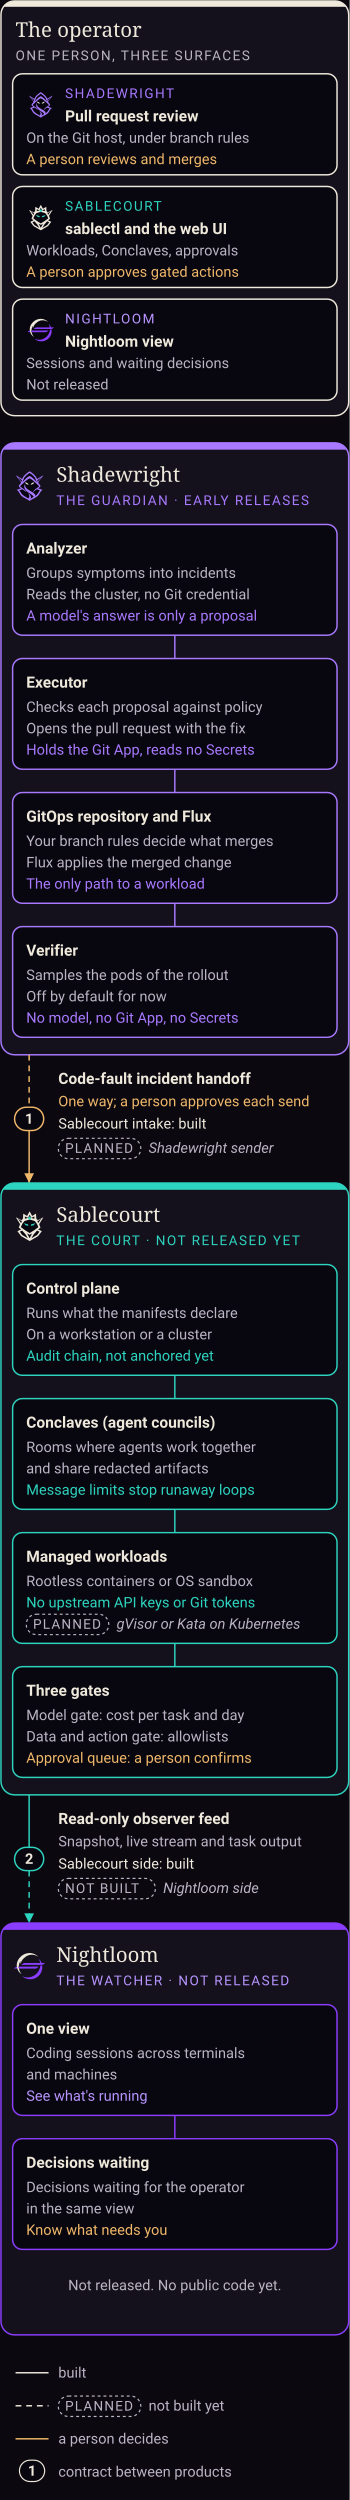
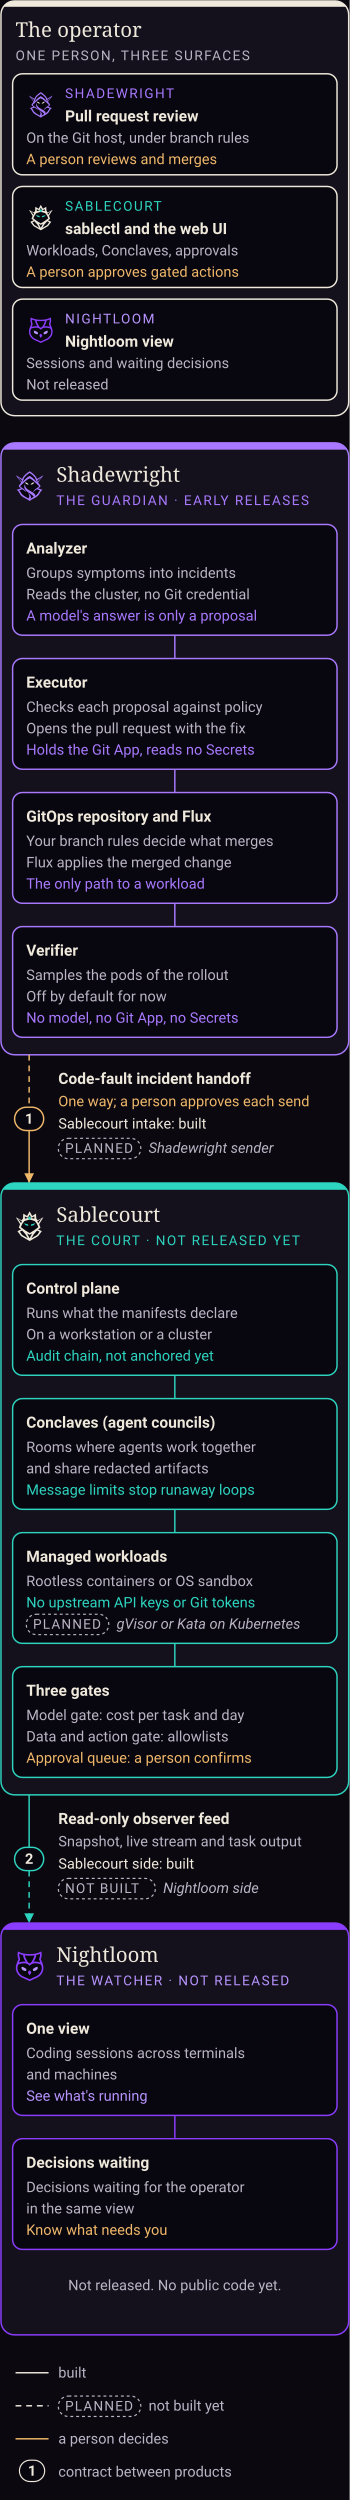
<svg xmlns="http://www.w3.org/2000/svg" viewBox="0 0 360 2574" width="360" height="2574" role="img" aria-labelledby="t d">
  <defs>
    <marker id="arrow-amber" viewBox="0 0 10 10" refX="10" refY="5" markerWidth="10" markerHeight="10" markerUnits="userSpaceOnUse" orient="auto">
      <path d="M0 0L10 5L0 10Z" fill="#F0B86A" />
    </marker>
    <marker id="arrow-jade" viewBox="0 0 10 10" refX="10" refY="5" markerWidth="10" markerHeight="10" markerUnits="userSpaceOnUse" orient="auto">
      <path d="M0 0L10 5L0 10Z" fill="#2DD4BF" />
    </marker>
  </defs>
  <style>
    text { font-family: -apple-system, BlinkMacSystemFont, "Segoe UI", Roboto, "Helvetica Neue", Arial, sans-serif; font-size: 15px; fill: #EFE9DC; }
    .serif { font-family: "Iowan Old Style", Georgia, serif; font-size: 21px; }
    .caps { font-size: 14px; letter-spacing: 1.5px; }
    .t { font-size: 16px; font-weight: 600; }
    .d { fill: #BBB4C5; }
    .p { fill: #F0B86A; }
    .x { fill: #BBB4C5; font-style: italic; }
    .tag { font-size: 14px; letter-spacing: 1.2px; fill: #BBB4C5; }
    .tile { fill: #14111C; }
    .node { fill: #08060E; stroke-width: 1.5; }
    .ln { fill: none; stroke-width: 1.5; }
    .dash { stroke-dasharray: 6 5; }
  </style>
  <rect width="360" height="2574" fill="#0B0810" />
  <clipPath id="c-op">
    <rect x="1" y="1" width="358" height="427" rx="14" />
  </clipPath>
  <rect class="tile" x="1" y="1" width="358" height="427" rx="14" />
  <rect x="1" y="1" width="358" height="6" fill="#EFE9DC" clip-path="url(#c-op)" />
  <rect x="1" y="1" width="358" height="427" rx="14" fill="none" stroke="#EFE9DC" stroke-width="1.5" />
  <text class="serif" x="16" y="38">The operator</text>
  <text class="caps d" x="16" y="62">ONE PERSON, THREE SURFACES</text>
  <rect class="node" x="13" y="76" width="334" height="104" rx="10" stroke="#EFE9DC" />
  <g aria-hidden="true" transform="translate(27 93) scale(0.4688)">
    <path fill="#08060E" d="M32 4C36.5 6.7 40.8 10.3 44 14.5L46 18.6 58 11.5C54.8 17.2 49.6 21.2 48 25.5L51.8 30.3Q53.3 32.4 50.8 34.2L48.2 36.2 56.5 39.1C51.4 41.6 51.6 46.8 47.2 50.6C42.7 54.7 37.1 55.8 32 60C26.9 55.8 21.3 54.7 16.8 50.6C12.4 46.8 12.6 41.6 7.5 39.1L15.8 36.2 13.2 34.2Q10.7 32.4 12.2 30.3L16 25.5C14.4 21.2 9.2 17.2 6 11.5L18 18.6 20 14.5C23.2 10.3 27.5 6.7 32 4Z" />
    <path fill="#A879FF" fill-rule="evenodd" d="M32 4C36.5 6.7 40.8 10.3 44 14.5L46 18.6 58 11.5C54.8 17.2 49.6 21.2 48 25.5L51.8 30.3Q53.3 32.4 50.8 34.2L48.2 36.2 56.5 39.1C51.4 41.6 51.6 46.8 47.2 50.6C42.7 54.7 37.1 55.8 32 60C26.9 55.8 21.3 54.7 16.8 50.6C12.4 46.8 12.6 41.6 7.5 39.1L15.8 36.2 13.2 34.2Q10.7 32.4 12.2 30.3L16 25.5C14.4 21.2 9.2 17.2 6 11.5L18 18.6 20 14.5C23.2 10.3 27.5 6.7 32 4Z M32 7.2C28.2 9.5 25 12.3 22 15.8L18.4 24.9C22.6 19.7 27.2 15.2 32 12.8C36.8 15.2 41.4 19.7 45.6 24.9L42 15.8C39 12.3 35.8 9.5 32 7.2Z M9.3 14.9 17.5 20.8 16.9 24Z M54.7 14.9 46.5 20.8 47.1 24Z M32 17.4C26.4 19.8 20.6 26 14.7 31.5Q13.7 32.4 15.4 33.6C19.1 36.4 24.2 38.7 25.5 43.4C23.5 41.4 20.8 39.5 18.4 37.9L12.5 40C15.2 42.4 15.4 45.6 19.2 48.7C23 52 27.4 53.5 32 57C36.6 53.5 41 52 44.8 48.7C48.6 45.6 48.8 42.4 51.5 40L45.6 37.9C43.2 39.5 40.5 41.4 38.5 43.4C39.8 38.7 44.9 36.4 48.6 33.6Q50.3 32.4 49.3 31.5C43.4 26 37.6 19.8 32 17.4Z" />
    <path fill="#A879FF" d="M23.5 28C22.2 37 31.4 39.5 38.4 44.1C43.8 47.7 44 52.1 39.8 55.3C40.5 51.5 37.9 48.9 32.3 45.8C23.1 40.6 19.5 34.1 23.5 28Z M28.8 45C34.8 48.9 36.4 54 32 58L29.2 55.3C33 52.1 31.6 48.7 28.8 45Z" />
    <path fill="#EFE9DC" d="M23 24.9Q28.1 25.1 30.3 29.4Q25.1 29 23 24.9Z M41 24.9Q35.9 25.1 33.7 29.4Q38.9 29 41 24.9Z" />
  </g>
  <text class="caps" x="67" y="101" style="fill:#A879FF">SHADEWRIGHT</text>
  <text class="t" x="67" y="125">Pull request review</text>
  <text class="d" x="27" y="147">On the Git host, under branch rules</text>
  <text class="p" x="27" y="169">A person reviews and merges</text>
  <rect class="node" x="13" y="192" width="334" height="104" rx="10" stroke="#EFE9DC" />
  <g aria-hidden="true" transform="translate(27 209) scale(0.4688)">
    <path fill="#08060E" d="M32 4 36.8 12.7 44 8.3 44.5 17.3 47 20.9 58 15.1 50 28.1 52.4 34.8 48 38 55 41.4 48 50.7 32 60 16 50.7 9 41.4 16 38 11.6 34.8 14 28.1 6 15.1 17 20.9 19.5 17.3 20 8.3 27.2 12.7Z" />
    <path fill="#EFE9DC" fill-rule="evenodd" d="M32 4 36.8 12.7 44 8.3 44.5 17.3 47 20.9 58 15.1 50 28.1 52.4 34.8 48 38 55 41.4 48 50.7 32 60 16 50.7 9 41.4 16 38 11.6 34.8 14 28.1 6 15.1 17 20.9 19.5 17.3 20 8.3 27.2 12.7Z M32 10.2 29 16.3 23 13.6 23.2 18 32 15.6 40.8 18 41 13.6 35 16.3Z M9.9 17.7 17.5 23.1 15.8 26Z M54.1 17.7 46.5 23.1 48.2 26Z M32 19.4 22.2 22.3 18.3 27.5 15.5 33.7 23.1 39.4 32 44.9 40.9 39.4 48.5 33.7 45.7 27.5 41.8 22.3Z M17.9 40.2 13.6 42.3 17.8 48.4 28.7 54.8 24.2 47.2Z M46.1 40.2 50.4 42.3 46.2 48.4 35.3 54.8 39.8 47.2Z M27.3 45.6 32 54.6 36.7 45.6 32 48.1Z" />
    <path fill="#2DD4BF" d="M21.3 26.4 29.2 28.6 29.6 31.5 24.2 30.1Z M42.7 26.4 34.8 28.6 34.4 31.5 39.8 30.1Z M32 13.2 35.2 17.2 32 20.5 28.8 17.2Z" />
  </g>
  <text class="caps" x="67" y="217" style="fill:#2DD4BF">SABLECOURT</text>
  <text class="t" x="67" y="241">sablectl and the web UI</text>
  <text class="d" x="27" y="263">Workloads, Conclaves, approvals</text>
  <text class="p" x="27" y="285">A person approves gated actions</text>
  <rect class="node" x="13" y="308" width="334" height="104" rx="10" stroke="#EFE9DC" />
-   <g aria-hidden="true" transform="translate(27 325) scale(0.2083) translate(-18 -18)">
-     <path fill="#EFE9DC" fill-rule="evenodd" d="M87.0 33.8L80.0 34.8L70.0 37.6L62.0 41.7L56.0 45.8L46.7 55.0L41.9 62.0L38.6 69.0L36.7 75.0L35.4 84.0L35.8 92.0L36.5 93.0L36.5 96.0L37.5 97.0L37.7 100.0L40.7 107.0L43.8 112.0L47.9 117.0L54.0 122.4L54.8 122.0L50.7 116.0L47.7 110.0L45.9 105.0L44.5 98.0L43.5 97.0L43.5 92.0L45.8 79.0L48.8 72.0L51.0 68.5L51.3 70.0L50.5 77.0L51.0 79.7L55.9 68.0L59.8 62.0L64.0 57.2L74.0 48.7L81.0 44.9L87.0 42.7L91.0 41.7L99.0 41.0L107.0 41.6L115.0 43.7L124.0 48.1L125.1 48.0L117.0 41.6L107.0 36.8L99.0 34.7L91.0 33.7Z" />
-     <path fill="#8B3DFF" fill-rule="evenodd" d="M129.0 58.8L128.9 60.0L131.1 64.0L133.3 70.0L134.4 75.0L134.0 76.0L67.0 76.1L65.0 76.6L55.0 82.8L55.0 83.9L145.0 83.8L154.9 77.0L154.0 76.0L141.0 76.0L135.3 66.0Z M136.0 86.7L135.1 88.0L134.3 94.0L132.2 101.0L127.4 111.0L123.1 117.0L119.0 121.5L115.0 125.1L109.0 129.3L101.0 133.3L96.0 135.1L90.0 136.5L84.0 137.1L73.0 136.5L68.0 135.3L61.0 132.6L60.0 132.6L59.9 133.0L64.0 136.2L71.0 140.3L76.0 142.3L85.0 144.4L93.0 144.9L101.0 144.3L109.0 142.3L118.0 138.3L125.6 133.0L133.2 125.0L138.2 117.0L141.2 110.0L143.3 101.0L143.4 88.0L143.0 86.9L142.0 86.7Z M44.0 91.6L43.5 93.0L43.5 97.0L44.5 98.0L45.0 99.8L117.0 99.6L128.5 92.0L127.0 91.3Z M33.0 92.5L24.0 98.8L24.0 99.3L37.0 99.6L37.5 99.0L37.5 96.0L36.5 95.0L36.5 93.0L36.0 92.5Z" />
+   <g aria-hidden="true" transform="translate(27 325) scale(0.4688)">
+     <path fill="#08060E" d="M32 9C24 9 17 8 10 4Q8 11.5 11 18.5C8 25 6 30 6 35C6 44 12 51 19 54Q26.5 57 32 60Q37.5 57 45 54C52 51 58 44 58 35C58 30 56 25 53 18.5Q56 11.5 54 4C47 8 40 9 32 9Z" />
+     <path fill="#8B3DFF" fill-rule="evenodd" d="M32 9C24 9 17 8 10 4Q8 11.5 11 18.5C8 25 6 30 6 35C6 44 12 51 19 54Q26.5 57 32 60Q37.5 57 45 54C52 51 58 44 58 35C58 30 56 25 53 18.5Q56 11.5 54 4C47 8 40 9 32 9Z M32 31.08Q28 26.35 22 26.35C17 26.35 12.7 27.4 10.45 28.95Q9.39 31.68 9.075 34.9C8.82 42 13.77 48.33 20.19 51.17Q26.5 53.75 32 56.58Q37.5 53.75 43.81 51.17C50.23 48.33 55.18 42 54.925 34.9Q54.61 31.68 53.55 28.95C51.3 27.4 47 26.35 42 26.35Q36 26.35 32 31.08Z M32 12.035Q26.9 12.055 23 11.465C23.7 16.25 26.65 20.65 28.05 23.28Q29.65 25.65 32 26.5Q34.35 25.65 35.95 23.28C37.35 20.65 40.3 16.25 41 11.465Q37.1 12.055 32 12.035Z M12.27 8.59Q15.23 9.76 19.65 10.97C19.99 16 22.49 20.6 24.62 23.31Q17.9 22.64 11.67 24.88C12.31 23.33 13.72 21.05 13.995 19.33Q14.27 18.3 13.94 17.64Q12.2 13.4 12.27 8.59Z M51.73 8.59Q48.77 9.76 44.35 10.97C44.01 16 41.51 20.6 39.38 23.31Q46.1 22.64 52.33 24.88C51.69 23.33 50.28 21.05 50.005 19.33Q49.73 18.3 50.06 17.64Q51.8 13.4 51.73 8.59Z M32 39.79Q29.28 41 28.84 43.5Q29.77 46.5 32 48.81Q34.23 46.5 35.16 43.5Q34.72 41 32 39.79Z" />
+     <path fill="#B794FF" d="M16.9 33Q21 33 26.1 37.5L25.2 40.9Q19.6 40.9 16.9 37Z M47.1 33Q43 33 37.9 37.5L38.8 40.9Q44.4 40.9 47.1 37Z" />
  </g>
  <text class="caps" x="67" y="333" style="fill:#B794FF">NIGHTLOOM</text>
  <text class="t" x="67" y="357">Nightloom view</text>
  <text class="d" x="27" y="379">Sessions and waiting decisions</text>
  <text class="d" x="27" y="401">Not released</text>
  <clipPath id="c-shadewright">
    <rect x="1" y="456" width="358" height="630" rx="14" />
  </clipPath>
  <rect class="tile" x="1" y="456" width="358" height="630" rx="14" />
  <rect x="1" y="456" width="358" height="7" fill="#A879FF" clip-path="url(#c-shadewright)" />
  <rect x="1" y="456" width="358" height="630" rx="14" fill="none" stroke="#A879FF" stroke-width="1.5" />
  <g aria-hidden="true" transform="translate(13 483) scale(0.5469)">
    <path fill="#08060E" d="M32 4C36.5 6.7 40.8 10.3 44 14.5L46 18.6 58 11.5C54.8 17.2 49.6 21.2 48 25.5L51.8 30.3Q53.3 32.4 50.8 34.2L48.2 36.2 56.5 39.1C51.4 41.6 51.6 46.8 47.2 50.6C42.7 54.7 37.1 55.8 32 60C26.9 55.8 21.3 54.7 16.8 50.6C12.4 46.8 12.6 41.6 7.5 39.1L15.8 36.2 13.2 34.2Q10.7 32.4 12.2 30.3L16 25.5C14.4 21.2 9.2 17.2 6 11.5L18 18.6 20 14.5C23.2 10.3 27.5 6.7 32 4Z" />
    <path fill="#A879FF" fill-rule="evenodd" d="M32 4C36.5 6.7 40.8 10.3 44 14.5L46 18.6 58 11.5C54.8 17.2 49.6 21.2 48 25.5L51.8 30.3Q53.3 32.4 50.8 34.2L48.2 36.2 56.5 39.1C51.4 41.6 51.6 46.8 47.2 50.6C42.7 54.7 37.1 55.8 32 60C26.9 55.8 21.3 54.7 16.8 50.6C12.4 46.8 12.6 41.6 7.5 39.1L15.8 36.2 13.2 34.2Q10.7 32.4 12.2 30.3L16 25.5C14.4 21.2 9.2 17.2 6 11.5L18 18.6 20 14.5C23.2 10.3 27.5 6.7 32 4Z M32 7.2C28.2 9.5 25 12.3 22 15.8L18.4 24.9C22.6 19.7 27.2 15.2 32 12.8C36.8 15.2 41.4 19.7 45.6 24.9L42 15.8C39 12.3 35.8 9.5 32 7.2Z M9.3 14.9 17.5 20.8 16.9 24Z M54.7 14.9 46.5 20.8 47.1 24Z M32 17.4C26.4 19.8 20.6 26 14.7 31.5Q13.7 32.4 15.4 33.6C19.1 36.4 24.2 38.7 25.5 43.4C23.5 41.4 20.8 39.5 18.4 37.9L12.5 40C15.2 42.4 15.4 45.6 19.2 48.7C23 52 27.4 53.5 32 57C36.6 53.5 41 52 44.8 48.7C48.6 45.6 48.8 42.4 51.5 40L45.6 37.9C43.2 39.5 40.5 41.4 38.5 43.4C39.8 38.7 44.9 36.4 48.6 33.6Q50.3 32.4 49.3 31.5C43.4 26 37.6 19.8 32 17.4Z" />
    <path fill="#A879FF" d="M23.5 28C22.2 37 31.4 39.5 38.4 44.1C43.8 47.7 44 52.1 39.8 55.3C40.5 51.5 37.9 48.9 32.3 45.8C23.1 40.6 19.5 34.1 23.5 28Z M28.8 45C34.8 48.9 36.4 54 32 58L29.2 55.3C33 52.1 31.6 48.7 28.8 45Z" />
    <path fill="#EFE9DC" d="M23 24.9Q28.1 25.1 30.3 29.4Q25.1 29 23 24.9Z M41 24.9Q35.9 25.1 33.7 29.4Q38.9 29 41 24.9Z" />
  </g>
  <text class="serif" x="58" y="496">Shadewright</text>
  <text class="caps" x="58" y="520" style="fill:#A879FF">THE GUARDIAN · EARLY RELEASES</text>
  <rect class="node" x="13" y="540" width="334" height="114" rx="10" stroke="#A879FF" />
  <text class="t" x="27" y="570">Analyzer</text>
  <text class="d" x="27" y="595">Groups symptoms into incidents</text>
  <text class="d" x="27" y="617">Reads the cluster, no Git credential</text>
  <text x="27" y="639" fill="#A879FF" style="fill:#A879FF">A model's answer is only a proposal</text>
  <path class="ln" d="M180 654V678" stroke="#A879FF" />
  <rect class="node" x="13" y="678" width="334" height="114" rx="10" stroke="#A879FF" />
  <text class="t" x="27" y="708">Executor</text>
  <text class="d" x="27" y="733">Checks each proposal against policy</text>
  <text class="d" x="27" y="755">Opens the pull request with the fix</text>
  <text x="27" y="777" fill="#A879FF" style="fill:#A879FF">Holds the Git App, reads no Secrets</text>
  <path class="ln" d="M180 792V816" stroke="#A879FF" />
  <rect class="node" x="13" y="816" width="334" height="114" rx="10" stroke="#A879FF" />
  <text class="t" x="27" y="846">GitOps repository and Flux</text>
  <text class="d" x="27" y="871">Your branch rules decide what merges</text>
  <text class="d" x="27" y="893">Flux applies the merged change</text>
  <text x="27" y="915" fill="#A879FF" style="fill:#A879FF">The only path to a workload</text>
  <path class="ln" d="M180 930V954" stroke="#A879FF" />
  <rect class="node" x="13" y="954" width="334" height="114" rx="10" stroke="#A879FF" />
  <text class="t" x="27" y="984">Verifier</text>
  <text class="d" x="27" y="1009">Samples the pods of the rollout</text>
  <text class="d" x="27" y="1031">Off by default for now</text>
  <text x="27" y="1053" fill="#A879FF" style="fill:#A879FF">No model, no Git App, no Secrets</text>
  <path class="ln dash" d="M30 1086V1140" stroke="#F0B86A" />
  <path class="ln" d="M30 1164V1218" stroke="#F0B86A" marker-end="url(#arrow-amber)" />
  <rect x="15" y="1140" width="30" height="24" rx="12" fill="#08060E" stroke="#F0B86A" stroke-width="1.5" />
  <text class="t" x="30" y="1157" text-anchor="middle" style="font-size:15px">1</text>
  <text class="t" x="60" y="1116">Code-fault incident handoff</text>
  <text class="p" x="60" y="1139">One way; a person approves each send</text>
  <text x="60" y="1162">Sablecourt intake: built</text>
  <rect x="60" y="1172" width="85" height="21" rx="10.5" fill="none" stroke="#BBB4C5" stroke-width="1.2" stroke-dasharray="3 3" />
  <text class="tag" x="67" y="1187">PLANNED</text>
  <text class="x" x="153" y="1187">Shadewright sender</text>
  <clipPath id="c-sablecourt">
    <rect x="1" y="1218" width="358" height="630" rx="14" />
  </clipPath>
  <rect class="tile" x="1" y="1218" width="358" height="630" rx="14" />
  <rect x="1" y="1218" width="358" height="7" fill="#2DD4BF" clip-path="url(#c-sablecourt)" />
  <rect x="1" y="1218" width="358" height="630" rx="14" fill="none" stroke="#2DD4BF" stroke-width="1.5" />
  <g aria-hidden="true" transform="translate(13 1245) scale(0.5469)">
    <path fill="#08060E" d="M32 4 36.8 12.7 44 8.3 44.5 17.3 47 20.9 58 15.1 50 28.1 52.4 34.8 48 38 55 41.4 48 50.7 32 60 16 50.7 9 41.4 16 38 11.6 34.8 14 28.1 6 15.1 17 20.9 19.5 17.3 20 8.3 27.2 12.7Z" />
    <path fill="#EFE9DC" fill-rule="evenodd" d="M32 4 36.8 12.7 44 8.3 44.5 17.3 47 20.9 58 15.1 50 28.1 52.4 34.8 48 38 55 41.4 48 50.7 32 60 16 50.7 9 41.4 16 38 11.6 34.8 14 28.1 6 15.1 17 20.9 19.5 17.3 20 8.3 27.2 12.7Z M32 10.2 29 16.3 23 13.6 23.2 18 32 15.6 40.8 18 41 13.6 35 16.3Z M9.9 17.7 17.5 23.1 15.8 26Z M54.1 17.7 46.5 23.1 48.2 26Z M32 19.4 22.2 22.3 18.3 27.5 15.5 33.7 23.1 39.4 32 44.9 40.9 39.4 48.5 33.7 45.7 27.5 41.8 22.3Z M17.9 40.2 13.6 42.3 17.8 48.4 28.7 54.8 24.2 47.2Z M46.1 40.2 50.4 42.3 46.2 48.4 35.3 54.8 39.8 47.2Z M27.3 45.6 32 54.6 36.7 45.6 32 48.1Z" />
    <path fill="#2DD4BF" d="M21.3 26.4 29.2 28.6 29.6 31.5 24.2 30.1Z M42.7 26.4 34.8 28.6 34.4 31.5 39.8 30.1Z M32 13.2 35.2 17.2 32 20.5 28.8 17.2Z" />
  </g>
  <text class="serif" x="58" y="1258">Sablecourt</text>
  <text class="caps" x="58" y="1282" style="fill:#2DD4BF">THE COURT · NOT RELEASED YET</text>
  <rect class="node" x="13" y="1302" width="334" height="114" rx="10" stroke="#2DD4BF" />
  <text class="t" x="27" y="1332">Control plane</text>
  <text class="d" x="27" y="1357">Runs what the manifests declare</text>
  <text class="d" x="27" y="1379">On a workstation or a cluster</text>
  <text x="27" y="1401" fill="#2DD4BF" style="fill:#2DD4BF">Audit chain, not anchored yet</text>
  <path class="ln" d="M180 1416V1440" stroke="#2DD4BF" />
  <rect class="node" x="13" y="1440" width="334" height="114" rx="10" stroke="#2DD4BF" />
  <text class="t" x="27" y="1470">Conclaves (agent councils)</text>
  <text class="d" x="27" y="1495">Rooms where agents work together</text>
  <text class="d" x="27" y="1517">and share redacted artifacts</text>
  <text x="27" y="1539" fill="#2DD4BF" style="fill:#2DD4BF">Message limits stop runaway loops</text>
  <path class="ln" d="M180 1554V1578" stroke="#2DD4BF" />
  <rect class="node" x="13" y="1578" width="334" height="114" rx="10" stroke="#2DD4BF" />
  <text class="t" x="27" y="1608">Managed workloads</text>
  <text class="d" x="27" y="1633">Rootless containers or OS sandbox</text>
  <text x="27" y="1655" fill="#2DD4BF" style="fill:#2DD4BF">No upstream API keys or Git tokens</text>
  <rect x="27" y="1662" width="85" height="21" rx="10.5" fill="none" stroke="#BBB4C5" stroke-width="1.2" stroke-dasharray="3 3" />
  <text class="tag" x="34" y="1677">PLANNED</text>
  <text class="x" x="120" y="1677">gVisor or Kata on Kubernetes</text>
  <path class="ln" d="M180 1692V1716" stroke="#2DD4BF" />
  <rect class="node" x="13" y="1716" width="334" height="114" rx="10" stroke="#2DD4BF" />
  <text class="t" x="27" y="1746">Three gates</text>
  <text class="d" x="27" y="1771">Model gate: cost per task and day</text>
  <text class="d" x="27" y="1793">Data and action gate: allowlists</text>
  <text class="p" x="27" y="1815">Approval queue: a person confirms</text>
  <path class="ln" d="M30 1848V1902" stroke="#2DD4BF" />
  <path class="ln dash" d="M30 1926V1980" stroke="#2DD4BF" marker-end="url(#arrow-jade)" />
  <rect x="15" y="1902" width="30" height="24" rx="12" fill="#08060E" stroke="#2DD4BF" stroke-width="1.5" />
  <text class="t" x="30" y="1919" text-anchor="middle" style="font-size:15px">2</text>
  <text class="t" x="60" y="1878">Read-only observer feed</text>
  <text class="d" x="60" y="1901">Snapshot, live stream and task output</text>
  <text x="60" y="1924">Sablecourt side: built</text>
  <rect x="60" y="1934" width="100" height="21" rx="10.5" fill="none" stroke="#BBB4C5" stroke-width="1.2" stroke-dasharray="3 3" />
  <text class="tag" x="67" y="1949">NOT BUILT</text>
  <text class="x" x="168" y="1949">Nightloom side</text>
  <clipPath id="c-nightloom">
    <rect x="1" y="1980" width="358" height="424" rx="14" />
  </clipPath>
  <rect class="tile" x="1" y="1980" width="358" height="424" rx="14" />
  <rect x="1" y="1980" width="358" height="7" fill="#8B3DFF" clip-path="url(#c-nightloom)" />
  <rect x="1" y="1980" width="358" height="424" rx="14" fill="none" stroke="#8B3DFF" stroke-width="1.5" />
-   <g aria-hidden="true" transform="translate(13 2007) scale(0.2431) translate(-18 -18)">
-     <path fill="#EFE9DC" fill-rule="evenodd" d="M87.0 33.8L80.0 34.8L70.0 37.6L62.0 41.7L56.0 45.8L46.7 55.0L41.9 62.0L38.6 69.0L36.7 75.0L35.4 84.0L35.8 92.0L36.5 93.0L36.5 96.0L37.5 97.0L37.7 100.0L40.7 107.0L43.8 112.0L47.9 117.0L54.0 122.4L54.8 122.0L50.7 116.0L47.7 110.0L45.9 105.0L44.5 98.0L43.5 97.0L43.5 92.0L45.8 79.0L48.8 72.0L51.0 68.5L51.3 70.0L50.5 77.0L51.0 79.7L55.9 68.0L59.8 62.0L64.0 57.2L74.0 48.7L81.0 44.9L87.0 42.7L91.0 41.7L99.0 41.0L107.0 41.6L115.0 43.7L124.0 48.1L125.1 48.0L117.0 41.6L107.0 36.8L99.0 34.7L91.0 33.7Z" />
-     <path fill="#8B3DFF" fill-rule="evenodd" d="M129.0 58.8L128.9 60.0L131.1 64.0L133.3 70.0L134.4 75.0L134.0 76.0L67.0 76.1L65.0 76.6L55.0 82.8L55.0 83.9L145.0 83.8L154.9 77.0L154.0 76.0L141.0 76.0L135.3 66.0Z M136.0 86.7L135.1 88.0L134.3 94.0L132.2 101.0L127.4 111.0L123.1 117.0L119.0 121.5L115.0 125.1L109.0 129.3L101.0 133.3L96.0 135.1L90.0 136.5L84.0 137.1L73.0 136.5L68.0 135.3L61.0 132.6L60.0 132.6L59.9 133.0L64.0 136.2L71.0 140.3L76.0 142.3L85.0 144.4L93.0 144.9L101.0 144.3L109.0 142.3L118.0 138.3L125.6 133.0L133.2 125.0L138.2 117.0L141.2 110.0L143.3 101.0L143.4 88.0L143.0 86.9L142.0 86.7Z M44.0 91.6L43.5 93.0L43.5 97.0L44.5 98.0L45.0 99.8L117.0 99.6L128.5 92.0L127.0 91.3Z M33.0 92.5L24.0 98.8L24.0 99.3L37.0 99.6L37.5 99.0L37.5 96.0L36.5 95.0L36.5 93.0L36.0 92.5Z" />
+   <g aria-hidden="true" transform="translate(13 2007) scale(0.5469)">
+     <path fill="#08060E" d="M32 9C24 9 17 8 10 4Q8 11.5 11 18.5C8 25 6 30 6 35C6 44 12 51 19 54Q26.5 57 32 60Q37.5 57 45 54C52 51 58 44 58 35C58 30 56 25 53 18.5Q56 11.5 54 4C47 8 40 9 32 9Z" />
+     <path fill="#8B3DFF" fill-rule="evenodd" d="M32 9C24 9 17 8 10 4Q8 11.5 11 18.5C8 25 6 30 6 35C6 44 12 51 19 54Q26.5 57 32 60Q37.5 57 45 54C52 51 58 44 58 35C58 30 56 25 53 18.5Q56 11.5 54 4C47 8 40 9 32 9Z M32 31.08Q28 26.35 22 26.35C17 26.35 12.7 27.4 10.45 28.95Q9.39 31.68 9.075 34.9C8.82 42 13.77 48.33 20.19 51.17Q26.5 53.75 32 56.58Q37.5 53.75 43.81 51.17C50.23 48.33 55.18 42 54.925 34.9Q54.61 31.68 53.55 28.95C51.3 27.4 47 26.35 42 26.35Q36 26.35 32 31.08Z M32 12.035Q26.9 12.055 23 11.465C23.7 16.25 26.65 20.65 28.05 23.28Q29.65 25.65 32 26.5Q34.35 25.65 35.95 23.28C37.35 20.65 40.3 16.25 41 11.465Q37.1 12.055 32 12.035Z M12.27 8.59Q15.23 9.76 19.65 10.97C19.99 16 22.49 20.6 24.62 23.31Q17.9 22.64 11.67 24.88C12.31 23.33 13.72 21.05 13.995 19.33Q14.27 18.3 13.94 17.64Q12.2 13.4 12.27 8.59Z M51.73 8.59Q48.77 9.76 44.35 10.97C44.01 16 41.51 20.6 39.38 23.31Q46.1 22.64 52.33 24.88C51.69 23.33 50.28 21.05 50.005 19.33Q49.73 18.3 50.06 17.64Q51.8 13.4 51.73 8.59Z M32 39.79Q29.28 41 28.84 43.5Q29.77 46.5 32 48.81Q34.23 46.5 35.16 43.5Q34.72 41 32 39.79Z" />
+     <path fill="#B794FF" d="M16.9 33Q21 33 26.1 37.5L25.2 40.9Q19.6 40.9 16.9 37Z M47.1 33Q43 33 37.9 37.5L38.8 40.9Q44.4 40.9 47.1 37Z" />
  </g>
  <text class="serif" x="58" y="2020">Nightloom</text>
  <text class="caps" x="58" y="2044" style="fill:#B794FF">THE WATCHER · NOT RELEASED</text>
  <rect class="node" x="13" y="2064" width="334" height="114" rx="10" stroke="#8B3DFF" />
  <text class="t" x="27" y="2094">One view</text>
  <text class="d" x="27" y="2119">Coding sessions across terminals</text>
  <text class="d" x="27" y="2141">and machines</text>
  <text x="27" y="2163" fill="#B794FF" style="fill:#B794FF">See what's running</text>
  <path class="ln" d="M180 2178V2202" stroke="#8B3DFF" />
  <rect class="node" x="13" y="2202" width="334" height="114" rx="10" stroke="#8B3DFF" />
  <text class="t" x="27" y="2232">Decisions waiting</text>
  <text class="d" x="27" y="2257">Decisions waiting for the operator</text>
  <text class="d" x="27" y="2279">in the same view</text>
  <text class="p" x="27" y="2301">Know what needs you</text>
  <text class="d" x="180" y="2358" text-anchor="middle">Not released. No public code yet.</text>
  <path class="ln" d="M16 2443H50" stroke="#EFE9DC" />
  <text class="d" x="60" y="2448">built</text>
  <path class="ln dash" d="M16 2477H50" stroke="#EFE9DC" />
  <rect x="60" y="2467" width="85" height="21" rx="10.5" fill="none" stroke="#BBB4C5" stroke-width="1.2" stroke-dasharray="3 3" />
  <text class="tag" x="67" y="2482">PLANNED</text>
  <text class="d" x="153" y="2482">not built yet</text>
  <path class="ln" d="M16 2511H50" stroke="#F0B86A" />
  <text class="d" x="60" y="2516">a person decides</text>
  <rect x="20" y="2533" width="26" height="22" rx="11" fill="#08060E" stroke="#EFE9DC" stroke-width="1.2" />
  <text class="t" x="33" y="2549" text-anchor="middle" style="font-size:15px">1</text>
  <text class="d" x="60" y="2550">contract between products</text>
</svg>
